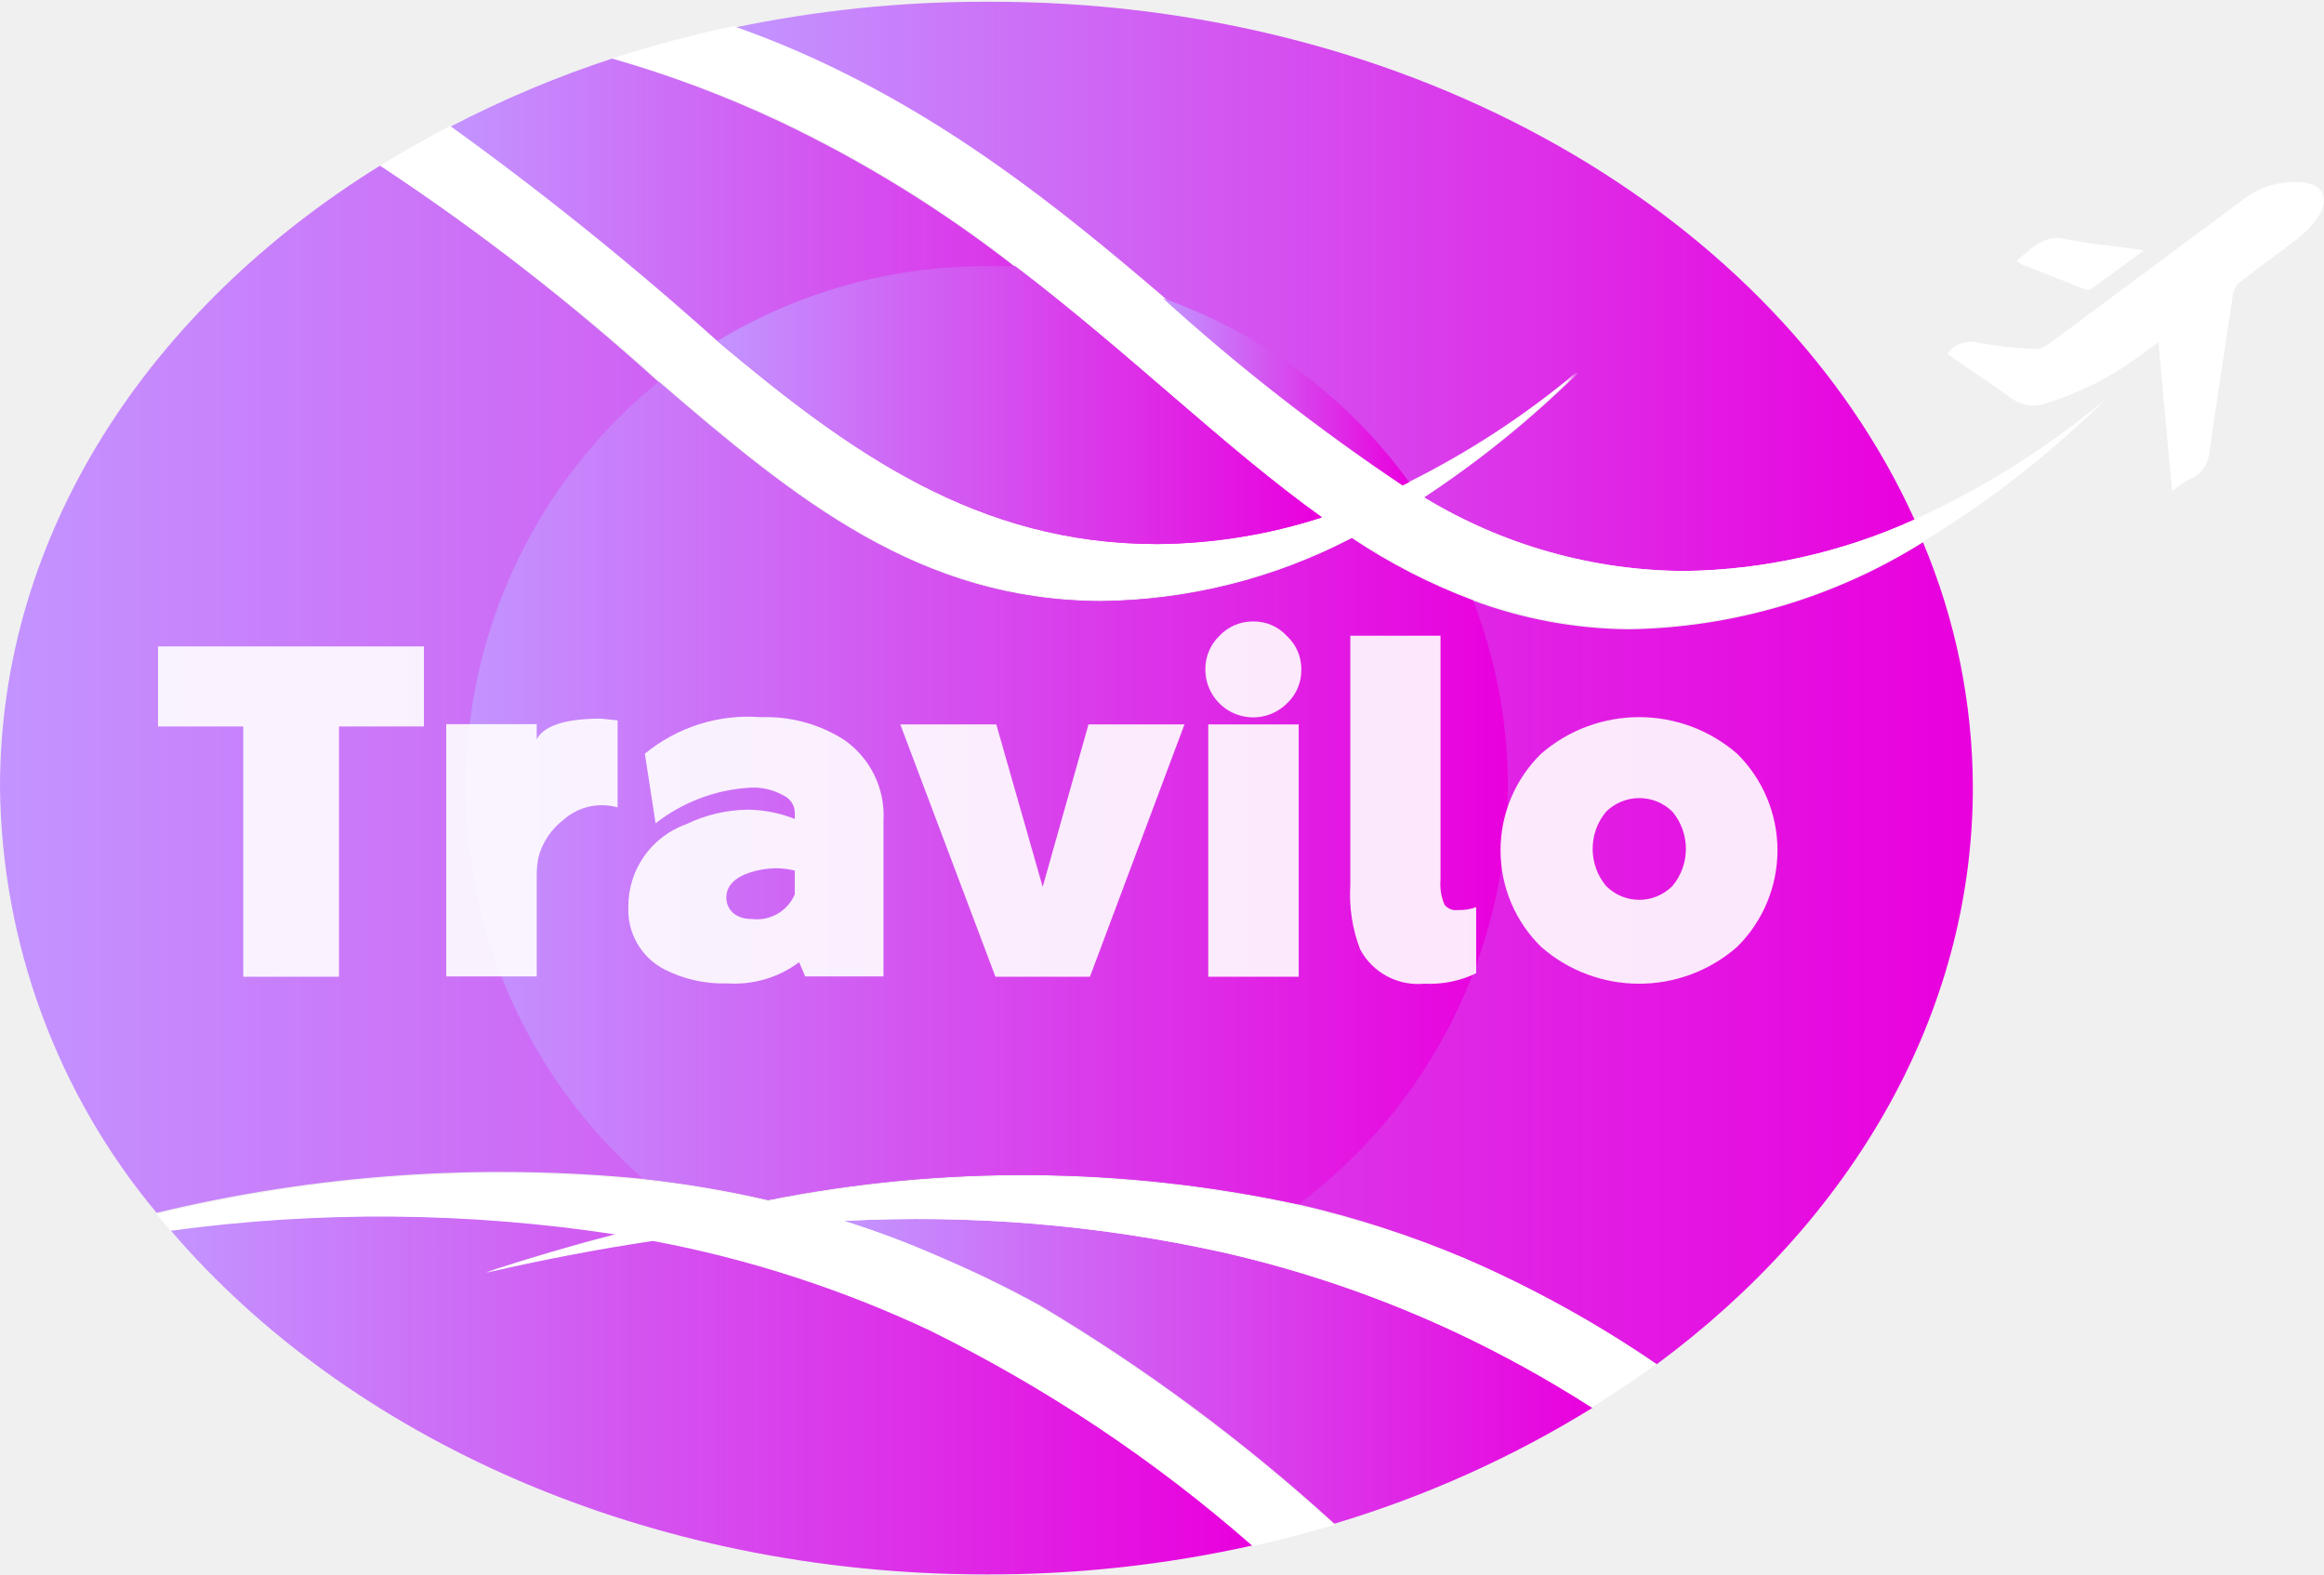
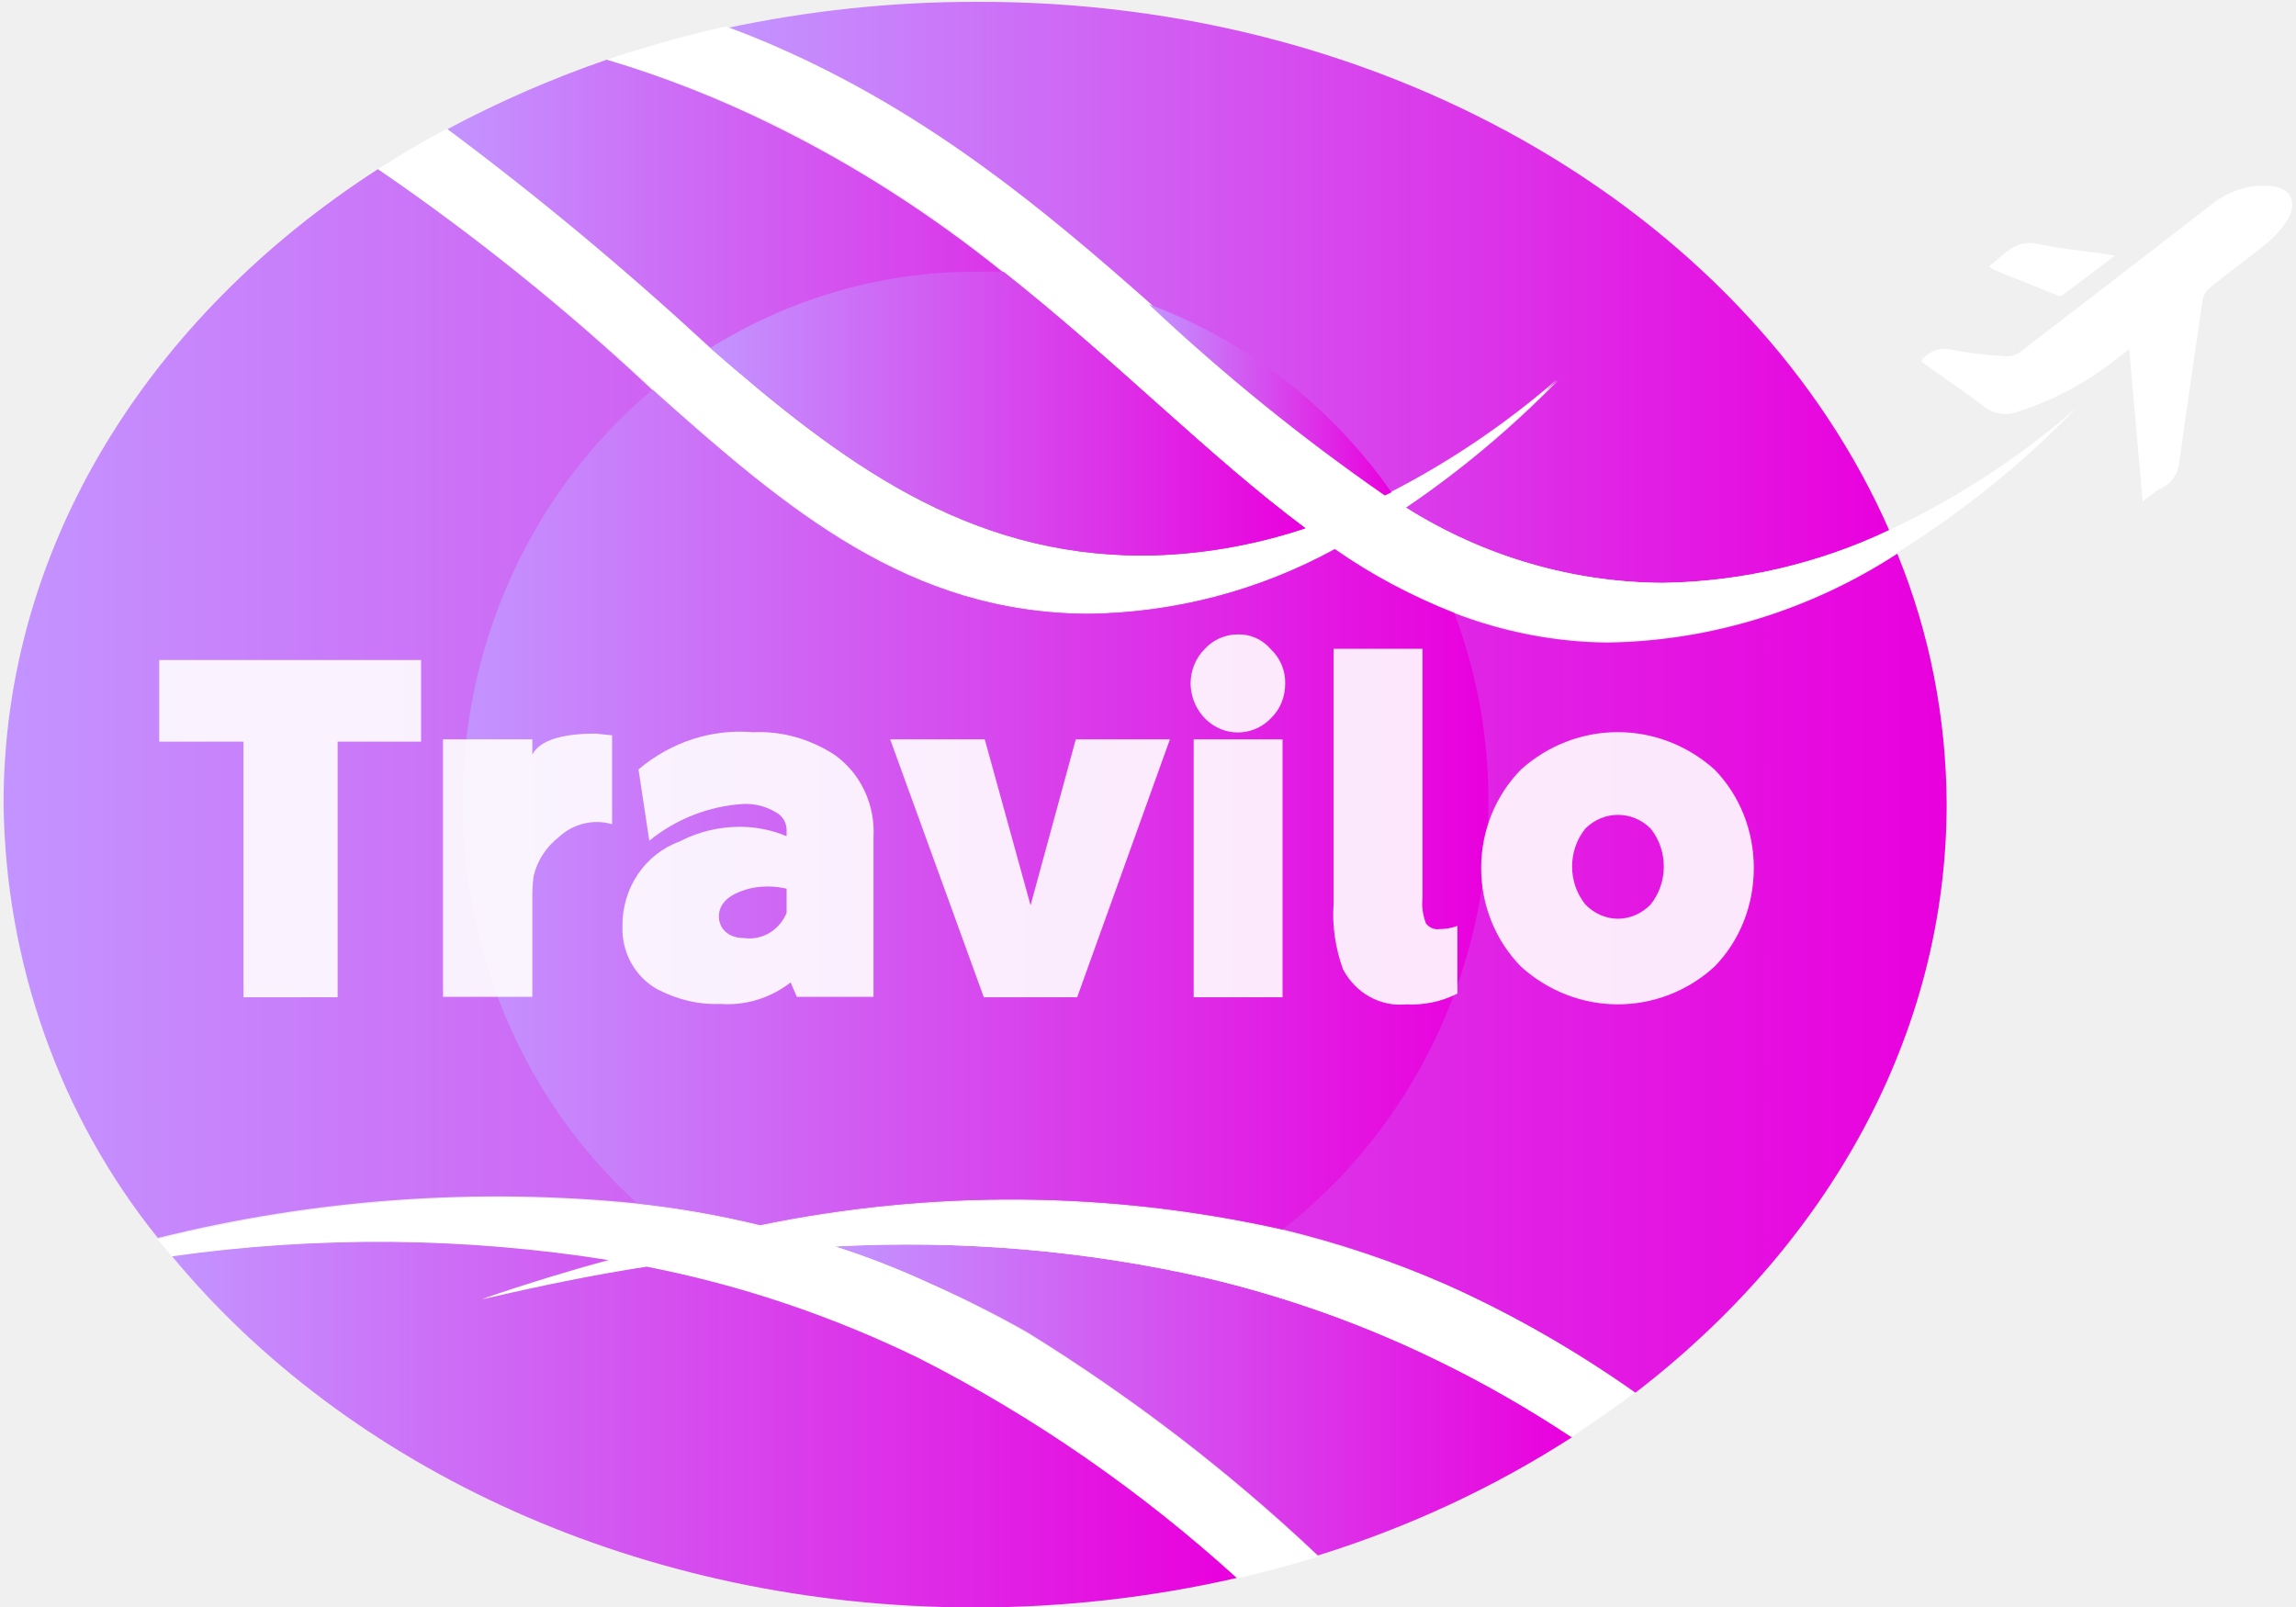
- <svg xmlns="http://www.w3.org/2000/svg" xmlns:xlink="http://www.w3.org/1999/xlink" id="Layer_1" data-name="Layer 1" viewBox="0 0 80.15 54.28">
+ <svg xmlns="http://www.w3.org/2000/svg" xmlns:xlink="http://www.w3.org/1999/xlink" width="px" height="px" viewBox="0 0 20 14" version="1.1">
  <defs>
-     <style>.cls-1{fill:url(#linear-gradient);}.cls-2{fill:url(#linear-gradient-2);}.cls-3{fill:url(#linear-gradient-3);}.cls-4{fill:url(#linear-gradient-4);}.cls-5{fill:url(#linear-gradient-5);}.cls-6{fill:#fff;}.cls-7{fill:url(#linear-gradient-6);}.cls-8{fill:url(#linear-gradient-7);}.cls-9{fill:url(#linear-gradient-8);}.cls-10{fill:url(#linear-gradient-9);}.cls-11{opacity:0.9;}</style>
-     <linearGradient id="linear-gradient" x1="60.79" y1="40.84" x2="60.95" y2="40.84" gradientUnits="userSpaceOnUse">
-       <stop offset="0" stop-color="#c394ff" />
-       <stop offset="1" stop-color="#e900dd" />
+     <linearGradient id="linear0" gradientUnits="userSpaceOnUse" x1="60.79" y1="40.84" x2="60.95" y2="40.84" gradientTransform="matrix(0.24871,0,0,0.257922,-2.924235,-6.115328)">
+       <stop offset="0" style="stop-color:rgb(76.471%,58.039%,100%);stop-opacity:1;" />
+       <stop offset="1" style="stop-color:rgb(91.373%,0%,86.667%);stop-opacity:1;" />
    </linearGradient>
-     <linearGradient id="linear-gradient-2" x1="41.03" y1="71" x2="66.82" y2="71" xlink:href="#linear-gradient" />
-     <linearGradient id="linear-gradient-3" x1="17.77" y1="71.8" x2="55.09" y2="71.8" xlink:href="#linear-gradient" />
-     <linearGradient id="linear-gradient-4" x1="37.19" y1="33.55" x2="77.92" y2="33.55" xlink:href="#linear-gradient" />
-     <linearGradient id="linear-gradient-5" x1="11.89" y1="50.09" x2="79.93" y2="50.09" xlink:href="#linear-gradient" />
-     <linearGradient id="linear-gradient-6" x1="27.44" y1="34.1" x2="57.48" y2="34.1" xlink:href="#linear-gradient" />
-     <linearGradient id="linear-gradient-7" x1="52.02" y1="37.2" x2="60.49" y2="37.2" xlink:href="#linear-gradient" />
-     <linearGradient id="linear-gradient-8" x1="36.63" y1="37.67" x2="57.48" y2="37.67" xlink:href="#linear-gradient" />
-     <linearGradient id="linear-gradient-9" x1="27.93" y1="51.05" x2="63.89" y2="51.05" xlink:href="#linear-gradient" />
+     <linearGradient id="linear1" gradientUnits="userSpaceOnUse" x1="41.03" y1="71" x2="66.82" y2="71" gradientTransform="matrix(0.24871,0,0,0.257922,-2.924235,-6.115328)">
+       <stop offset="0" style="stop-color:rgb(76.471%,58.039%,100%);stop-opacity:1;" />
+       <stop offset="1" style="stop-color:rgb(91.373%,0%,86.667%);stop-opacity:1;" />
+     </linearGradient>
+     <linearGradient id="linear2" gradientUnits="userSpaceOnUse" x1="17.77" y1="71.8" x2="55.09" y2="71.8" gradientTransform="matrix(0.24871,0,0,0.257922,-2.924235,-6.115328)">
+       <stop offset="0" style="stop-color:rgb(76.471%,58.039%,100%);stop-opacity:1;" />
+       <stop offset="1" style="stop-color:rgb(91.373%,0%,86.667%);stop-opacity:1;" />
+     </linearGradient>
+     <linearGradient id="linear3" gradientUnits="userSpaceOnUse" x1="37.19" y1="33.55" x2="77.92" y2="33.55" gradientTransform="matrix(0.24871,0,0,0.257922,-2.924235,-6.115328)">
+       <stop offset="0" style="stop-color:rgb(76.471%,58.039%,100%);stop-opacity:1;" />
+       <stop offset="1" style="stop-color:rgb(91.373%,0%,86.667%);stop-opacity:1;" />
+     </linearGradient>
+     <linearGradient id="linear4" gradientUnits="userSpaceOnUse" x1="11.89" y1="50.09" x2="79.93" y2="50.09" gradientTransform="matrix(0.24871,0,0,0.257922,-2.924235,-6.115328)">
+       <stop offset="0" style="stop-color:rgb(76.471%,58.039%,100%);stop-opacity:1;" />
+       <stop offset="1" style="stop-color:rgb(91.373%,0%,86.667%);stop-opacity:1;" />
+     </linearGradient>
+     <linearGradient id="linear5" gradientUnits="userSpaceOnUse" x1="27.44" y1="34.1" x2="57.48" y2="34.1" gradientTransform="matrix(0.24871,0,0,0.257922,-2.924235,-6.115328)">
+       <stop offset="0" style="stop-color:rgb(76.471%,58.039%,100%);stop-opacity:1;" />
+       <stop offset="1" style="stop-color:rgb(91.373%,0%,86.667%);stop-opacity:1;" />
+     </linearGradient>
+     <linearGradient id="linear6" gradientUnits="userSpaceOnUse" x1="52.02" y1="37.2" x2="60.49" y2="37.2" gradientTransform="matrix(0.24871,0,0,0.257922,-2.924235,-6.115328)">
+       <stop offset="0" style="stop-color:rgb(76.471%,58.039%,100%);stop-opacity:1;" />
+       <stop offset="1" style="stop-color:rgb(91.373%,0%,86.667%);stop-opacity:1;" />
+     </linearGradient>
+     <linearGradient id="linear7" gradientUnits="userSpaceOnUse" x1="36.63" y1="37.67" x2="57.48" y2="37.67" gradientTransform="matrix(0.24871,0,0,0.257922,-2.924235,-6.115328)">
+       <stop offset="0" style="stop-color:rgb(76.471%,58.039%,100%);stop-opacity:1;" />
+       <stop offset="1" style="stop-color:rgb(91.373%,0%,86.667%);stop-opacity:1;" />
+     </linearGradient>
+     <linearGradient id="linear8" gradientUnits="userSpaceOnUse" x1="27.93" y1="51.05" x2="63.89" y2="51.05" gradientTransform="matrix(0.24871,0,0,0.257922,-2.924235,-6.115328)">
+       <stop offset="0" style="stop-color:rgb(76.471%,58.039%,100%);stop-opacity:1;" />
+       <stop offset="1" style="stop-color:rgb(91.373%,0%,86.667%);stop-opacity:1;" />
+     </linearGradient>
+     <filter id="alpha" filterUnits="objectBoundingBox" x="0%" y="0%" width="100%" height="100%">
+       <feColorMatrix type="matrix" in="SourceGraphic" values="0 0 0 0 1 0 0 0 0 1 0 0 0 0 1 0 0 0 1 0" />
+     </filter>
+     <mask id="mask0">
+       <g filter="url(#alpha)">
+         <rect x="0" y="0" width="20" height="14" style="fill:rgb(0%,0%,0%);fill-opacity:0.902;stroke:none;" />
+       </g>
+     </mask>
+     <clipPath id="clip1">
+       <rect x="0" y="0" width="20" height="14" />
+     </clipPath>
+     <g id="surface5" clip-path="url(#clip1)">
+       <path style=" stroke:none;fill-rule:nonzero;fill:rgb(100%,100%,100%);fill-opacity:1;" d="M 3.668 6.461 L 2.941 6.461 L 2.941 8.688 L 2.121 8.688 L 2.121 6.461 L 1.387 6.461 L 1.387 5.75 L 3.668 5.75 Z M 3.668 6.461 " />
+       <path style=" stroke:none;fill-rule:nonzero;fill:rgb(100%,100%,100%);fill-opacity:1;" d="M 5.332 6.406 L 5.332 7.18 C 5.168 7.133 4.992 7.176 4.867 7.293 C 4.758 7.379 4.68 7.496 4.648 7.633 C 4.641 7.688 4.637 7.746 4.637 7.801 L 4.637 8.684 L 3.859 8.684 L 3.859 6.441 L 4.637 6.441 L 4.637 6.574 C 4.699 6.453 4.887 6.391 5.188 6.391 Z M 5.332 6.406 " />
+       <path style=" stroke:none;fill-rule:nonzero;fill:rgb(100%,100%,100%);fill-opacity:1;" d="M 7.273 6.578 C 7.5 6.742 7.625 7.012 7.609 7.297 L 7.609 8.684 L 6.941 8.684 L 6.887 8.559 C 6.711 8.695 6.496 8.762 6.277 8.746 C 6.082 8.754 5.895 8.707 5.723 8.617 C 5.531 8.508 5.414 8.297 5.422 8.07 C 5.418 7.738 5.617 7.441 5.918 7.332 C 6.082 7.246 6.262 7.203 6.445 7.203 C 6.582 7.203 6.723 7.23 6.852 7.285 L 6.852 7.223 C 6.848 7.156 6.809 7.102 6.754 7.074 C 6.668 7.023 6.57 7 6.473 7.004 C 6.176 7.023 5.891 7.133 5.656 7.324 L 5.562 6.703 C 5.844 6.465 6.199 6.348 6.559 6.379 C 6.812 6.367 7.059 6.438 7.273 6.578 Z M 6.48 8.172 C 6.637 8.195 6.789 8.105 6.852 7.953 L 6.852 7.742 C 6.797 7.73 6.746 7.723 6.691 7.723 C 6.613 7.723 6.535 7.734 6.461 7.762 C 6.332 7.809 6.262 7.883 6.262 7.984 C 6.262 8.082 6.336 8.172 6.48 8.172 Z M 6.48 8.172 " />
+       <path style=" stroke:none;fill-rule:nonzero;fill:rgb(100%,100%,100%);fill-opacity:1;" d="M 10.191 6.441 L 9.383 8.688 L 8.57 8.688 L 7.754 6.441 L 8.578 6.441 L 8.977 7.887 L 9.371 6.441 Z M 10.191 6.441 " />
+       <path style=" stroke:none;fill-rule:nonzero;fill:rgb(100%,100%,100%);fill-opacity:1;" d="M 11.07 5.656 C 11.152 5.734 11.199 5.844 11.195 5.957 C 11.195 6.07 11.152 6.18 11.07 6.258 C 10.953 6.379 10.777 6.414 10.625 6.348 C 10.473 6.281 10.375 6.129 10.371 5.957 C 10.371 5.844 10.414 5.734 10.492 5.656 C 10.566 5.574 10.672 5.527 10.781 5.527 C 10.891 5.523 10.996 5.57 11.07 5.656 Z M 10.398 8.688 L 10.398 6.441 L 11.172 6.441 L 11.172 8.688 Z M 10.398 8.688 " />
+       <path style=" stroke:none;fill-rule:nonzero;fill:rgb(100%,100%,100%);fill-opacity:1;" d="M 12.391 7.824 C 12.383 7.902 12.395 7.977 12.422 8.047 C 12.453 8.082 12.496 8.102 12.539 8.094 C 12.59 8.094 12.645 8.086 12.695 8.066 L 12.695 8.656 C 12.555 8.727 12.402 8.758 12.25 8.75 C 12.023 8.773 11.809 8.652 11.699 8.445 C 11.633 8.262 11.602 8.066 11.617 7.871 L 11.617 5.652 L 12.391 5.652 Z M 12.391 7.824 " />
+       <path style=" stroke:none;fill-rule:nonzero;fill:rgb(100%,100%,100%);fill-opacity:1;" d="M 14.934 6.703 C 15.156 6.93 15.277 7.238 15.277 7.562 C 15.277 7.887 15.156 8.195 14.934 8.422 C 14.453 8.859 13.734 8.859 13.25 8.422 C 13.027 8.195 12.902 7.887 12.902 7.562 C 12.902 7.238 13.027 6.93 13.25 6.703 C 13.734 6.27 14.449 6.27 14.934 6.703 Z M 13.809 7.219 C 13.656 7.41 13.656 7.688 13.809 7.879 C 13.883 7.957 13.988 8.004 14.094 8.004 C 14.199 8.004 14.305 7.957 14.379 7.879 C 14.531 7.688 14.531 7.41 14.379 7.219 C 14.219 7.059 13.969 7.059 13.809 7.219 Z M 13.809 7.219 " />
+     </g>
  </defs>
-   <path class="cls-1" d="M61,40.86l-.06,0-.1-.15Z" transform="translate(-11.89 -23.71)" />
-   <path class="cls-2" d="M66.82,72.25a37.17,37.17,0,0,1-8.91,4,62.74,62.74,0,0,0-10.16-7.53h0A37,37,0,0,0,44.18,67,31.73,31.73,0,0,0,41,65.81a48.66,48.66,0,0,1,13,1.07,39.65,39.65,0,0,1,8.15,2.79A41.15,41.15,0,0,1,66.82,72.25Z" transform="translate(-11.89 -23.71)" />
-   <path class="cls-3" d="M55.09,77a41.66,41.66,0,0,1-9.18,1c-11.7,0-22-4.7-28.14-11.87a53.69,53.69,0,0,1,15.37.13q-2.17.56-4.5,1.32,3-.69,5.77-1.1a39.67,39.67,0,0,1,9.53,3.08A51.14,51.14,0,0,1,55.09,77Z" transform="translate(-11.89 -23.71)" />
-   <path class="cls-4" d="M77.92,41.63A19.84,19.84,0,0,1,70,43.4,17.46,17.46,0,0,1,61,40.86a34.07,34.07,0,0,0,5.33-4.31,29.61,29.61,0,0,1-5.79,3.79l-.23.11A71.74,71.74,0,0,1,52,34s0,0,0,0c-3.65-3.12-7.66-6.36-12.93-8.6-.59-.25-1.22-.49-1.89-.73a42.07,42.07,0,0,1,8.72-.9C60.64,23.71,73.19,31.17,77.92,41.63Z" transform="translate(-11.89 -23.71)" />
-   <path class="cls-5" d="M79.93,50.85c0,7.86-4.19,14.94-10.9,19.9A39.15,39.15,0,0,0,62.4,67.1a34.16,34.16,0,0,0-5.73-1.86,45.09,45.09,0,0,0-18.29-.15,36.44,36.44,0,0,0-4.31-.73,50.61,50.61,0,0,0-16.78,1.17,23.28,23.28,0,0,1-5.4-14.68C11.89,42.14,17,34.38,25,29.42a80.68,80.68,0,0,1,9.59,7.45c4.78,4.12,9,7.54,15.25,7.57a19.14,19.14,0,0,0,8.66-2.17,20.3,20.3,0,0,0,4.17,2.14,15.78,15.78,0,0,0,5.38,1,19.63,19.63,0,0,0,10.16-3A21.91,21.91,0,0,1,79.93,50.85Z" transform="translate(-11.89 -23.71)" />
-   <path class="cls-6" d="M84.5,37.48a33.7,33.7,0,0,1-6.27,4.89,19.63,19.63,0,0,1-10.16,3,15.78,15.78,0,0,1-5.38-1,20.3,20.3,0,0,1-4.17-2.14,19.14,19.14,0,0,1-8.66,2.17c-6.21,0-10.47-3.45-15.25-7.57A80.68,80.68,0,0,0,25,29.42c.79-.48,1.59-.94,2.42-1.37a110.47,110.47,0,0,1,9.19,7.4c4.59,3.88,9,7,15.17,7a18.88,18.88,0,0,0,5.68-.92c-3.37-2.41-6.58-5.62-10.56-8.65a43.61,43.61,0,0,0-8.08-5A38.28,38.28,0,0,0,33,25.73a40.24,40.24,0,0,1,4.19-1.12c.67.24,1.3.48,1.89.73,5.27,2.24,9.28,5.48,12.93,8.6,0,0,0,0,0,0a71.74,71.74,0,0,0,8.24,6.5l.23-.11a29.61,29.61,0,0,0,5.79-3.79A34.07,34.07,0,0,1,61,40.86,17.46,17.46,0,0,0,70,43.4a19.84,19.84,0,0,0,7.9-1.77A28.78,28.78,0,0,0,84.5,37.48Z" transform="translate(-11.89 -23.71)" />
-   <path class="cls-7" d="M57.48,41.55a18.88,18.88,0,0,1-5.68.92c-6.19,0-10.58-3.14-15.17-7a110.47,110.47,0,0,0-9.19-7.4A37.15,37.15,0,0,1,33,25.73a38.28,38.28,0,0,1,5.84,2.2,43.61,43.61,0,0,1,8.08,5C50.9,35.93,54.11,39.14,57.48,41.55Z" transform="translate(-11.89 -23.71)" />
-   <path class="cls-8" d="M60.49,40.34l-.23.11A71.74,71.74,0,0,1,52,34,17.76,17.76,0,0,1,60.49,40.34Z" transform="translate(-11.89 -23.71)" />
-   <path class="cls-9" d="M57.48,41.55a18.88,18.88,0,0,1-5.68.92c-6.19,0-10.58-3.14-15.17-7a17.82,17.82,0,0,1,9.28-2.58c.34,0,.68,0,1,0C50.9,35.93,54.11,39.14,57.48,41.55Z" transform="translate(-11.89 -23.71)" />
-   <path class="cls-10" d="M63.89,50.85a18,18,0,0,1-7.22,14.39,45.09,45.09,0,0,0-18.29-.15,36.44,36.44,0,0,0-4.31-.73,18,18,0,0,1,.54-27.49c4.78,4.12,9,7.54,15.25,7.57a19.14,19.14,0,0,0,8.66-2.17,20.3,20.3,0,0,0,4.17,2.14A17.67,17.67,0,0,1,63.89,50.85Z" transform="translate(-11.89 -23.71)" />
-   <g class="cls-11">
-     <path class="cls-6" d="M26.51,48.76H23.58v8.63h-3.3V48.76H17.34V46h9.17Z" transform="translate(-11.89 -23.71)" />
-     <path class="cls-6" d="M33.19,48.55v3a2,2,0,0,0-1.87.43,2.4,2.4,0,0,0-.87,1.33,3.6,3.6,0,0,0-.05.64v3.43H27.28v-8.7H30.4v.52c.25-.47,1-.71,2.21-.71Z" transform="translate(-11.89 -23.71)" />
-     <path class="cls-6" d="M41,49.22A3.17,3.17,0,0,1,42.36,52v5.38h-2.7l-.21-.49a3.72,3.72,0,0,1-2.46.73,4.5,4.5,0,0,1-2.22-.5A2.31,2.31,0,0,1,33.56,55a3,3,0,0,1,2-2.87,5,5,0,0,1,2.11-.5,4.42,4.42,0,0,1,1.63.32v-.24a.66.66,0,0,0-.39-.57,2.08,2.08,0,0,0-1.13-.27A5.82,5.82,0,0,0,34.5,52.1l-.37-2.4a5.6,5.6,0,0,1,4-1.26A5,5,0,0,1,41,49.22ZM37.82,55.4a1.42,1.42,0,0,0,1.48-.85v-.82a2.74,2.74,0,0,0-.64-.08,3,3,0,0,0-.92.15c-.53.18-.8.47-.8.86S37.23,55.4,37.82,55.4Z" transform="translate(-11.89 -23.71)" />
-     <path class="cls-6" d="M52.74,48.69l-3.26,8.7H46.22l-3.28-8.7h3.31l1.6,5.6,1.58-5.6Z" transform="translate(-11.89 -23.71)" />
-     <path class="cls-6" d="M56.27,45.64a1.54,1.54,0,0,1,.5,1.17,1.56,1.56,0,0,1-.5,1.16,1.65,1.65,0,0,1-2.81-1.16,1.59,1.59,0,0,1,.48-1.17,1.57,1.57,0,0,1,1.17-.5A1.53,1.53,0,0,1,56.27,45.64ZM53.56,57.39v-8.7h3.12v8.7Z" transform="translate(-11.89 -23.71)" />
-     <path class="cls-6" d="M61.57,54.05a1.79,1.79,0,0,0,.14.86.5.5,0,0,0,.46.18,1.67,1.67,0,0,0,.63-.1v2.28a3.68,3.68,0,0,1-1.79.36,2.26,2.26,0,0,1-2.21-1.18,5.26,5.26,0,0,1-.34-2.22v-8.6h3.11Z" transform="translate(-11.89 -23.71)" />
-     <path class="cls-6" d="M71.8,49.7a4.68,4.68,0,0,1,0,6.66,5.13,5.13,0,0,1-6.76,0,4.66,4.66,0,0,1,0-6.66,5.16,5.16,0,0,1,6.76,0Zm-4.52,2a2,2,0,0,0,0,2.56,1.61,1.61,0,0,0,2.29,0,2,2,0,0,0,0-2.56,1.63,1.63,0,0,0-2.29,0Z" transform="translate(-11.89 -23.71)" />
+   <g id="surface1">
+     <path style=" stroke:none;fill-rule:nonzero;fill:url(#linear0);" d="M 12.246 4.422 L 12.23 4.422 L 12.207 4.383 Z M 12.246 4.422 " />
+     <path style=" stroke:none;fill-rule:nonzero;fill:url(#linear1);" d="M 13.695 12.52 C 13.004 12.965 12.258 13.309 11.48 13.551 C 10.703 12.816 9.855 12.168 8.953 11.609 C 8.664 11.445 8.367 11.297 8.062 11.164 C 7.805 11.047 7.543 10.945 7.273 10.859 C 8.359 10.801 9.445 10.891 10.508 11.133 C 11.203 11.297 11.883 11.539 12.531 11.855 C 12.934 12.051 13.32 12.273 13.695 12.52 Z M 13.695 12.52 " />
+     <path style=" stroke:none;fill-rule:nonzero;fill:url(#linear2);" d="M 10.777 13.746 C 10.027 13.918 9.262 14.004 8.492 14.004 C 5.586 14.004 3.023 12.789 1.496 10.941 C 2.766 10.762 4.051 10.773 5.316 10.973 C 4.957 11.07 4.586 11.184 4.199 11.316 C 4.695 11.195 5.176 11.102 5.633 11.031 C 6.453 11.191 7.25 11.457 8.004 11.824 C 9.004 12.336 9.938 12.98 10.777 13.746 Z M 10.777 13.746 " />
+     <path style=" stroke:none;fill-rule:nonzero;fill:url(#linear3);" d="M 16.457 4.621 C 15.836 4.914 15.164 5.07 14.484 5.078 C 13.695 5.074 12.922 4.848 12.246 4.422 C 12.723 4.102 13.168 3.727 13.574 3.312 C 13.133 3.695 12.648 4.023 12.133 4.289 L 12.074 4.316 C 11.348 3.816 10.656 3.262 10.008 2.652 C 9.102 1.848 8.105 1.012 6.793 0.438 C 6.645 0.371 6.488 0.309 6.324 0.246 C 7.035 0.094 7.762 0.016 8.492 0.016 C 12.156 0 15.277 1.926 16.457 4.621 Z M 16.457 4.621 " />
+     <path style=" stroke:none;fill-rule:nonzero;fill:url(#linear4);" d="M 16.957 7 C 16.957 9.027 15.914 10.852 14.246 12.133 C 13.727 11.766 13.172 11.449 12.594 11.191 C 12.137 10.988 11.656 10.828 11.172 10.711 C 9.672 10.375 8.125 10.363 6.621 10.672 C 6.27 10.586 5.91 10.523 5.551 10.484 C 4.152 10.344 2.742 10.445 1.375 10.785 C 0.52 9.723 0.047 8.387 0.031 7 C 0.031 4.754 1.305 2.754 3.293 1.473 C 4.133 2.051 4.93 2.691 5.68 3.395 C 6.867 4.457 7.918 5.34 9.473 5.348 C 10.223 5.34 10.961 5.148 11.625 4.785 C 11.949 5.012 12.297 5.195 12.664 5.34 C 13.09 5.504 13.543 5.594 14 5.598 C 14.895 5.586 15.77 5.316 16.527 4.824 C 16.809 5.512 16.953 6.254 16.957 7 Z M 16.957 7 " />
+     <path style=" stroke:none;fill-rule:nonzero;fill:rgb(100%,100%,100%);fill-opacity:1;" d="M 18.09 3.551 C 17.621 4.035 17.098 4.457 16.531 4.812 C 15.773 5.305 14.898 5.574 14.004 5.586 C 13.547 5.582 13.094 5.496 12.668 5.328 C 12.301 5.188 11.953 5 11.629 4.777 C 10.965 5.137 10.227 5.328 9.477 5.336 C 7.934 5.336 6.871 4.445 5.684 3.383 C 4.934 2.688 4.137 2.047 3.293 1.473 C 3.488 1.348 3.688 1.23 3.895 1.121 C 4.691 1.715 5.453 2.352 6.18 3.027 C 7.324 4.027 8.418 4.832 9.953 4.832 C 10.434 4.828 10.91 4.75 11.367 4.598 C 10.527 3.973 9.73 3.148 8.742 2.363 C 8.117 1.859 7.445 1.43 6.73 1.074 C 6.262 0.852 5.781 0.664 5.285 0.52 C 5.625 0.406 5.973 0.309 6.324 0.23 C 6.492 0.293 6.648 0.355 6.797 0.422 C 8.105 1 9.102 1.832 10.012 2.637 C 10.652 3.25 11.34 3.809 12.062 4.316 L 12.117 4.285 C 12.633 4.02 13.117 3.691 13.559 3.309 C 13.156 3.727 12.719 4.098 12.246 4.422 C 12.922 4.848 13.695 5.074 14.484 5.078 C 15.164 5.066 15.832 4.914 16.449 4.621 C 17.043 4.344 17.594 3.984 18.09 3.551 Z M 18.09 3.551 " />
+     <path style=" stroke:none;fill-rule:nonzero;fill:url(#linear5);" d="M 11.371 4.602 C 10.914 4.754 10.438 4.836 9.957 4.84 C 8.418 4.84 7.328 4.027 6.188 3.031 C 5.457 2.355 4.695 1.719 3.898 1.125 C 4.344 0.887 4.809 0.684 5.285 0.52 C 5.781 0.668 6.266 0.859 6.734 1.09 C 7.449 1.441 8.121 1.875 8.746 2.379 C 9.734 3.152 10.535 3.98 11.371 4.602 Z M 11.371 4.602 " />
+     <path style=" stroke:none;fill-rule:nonzero;fill:url(#linear6);" d="M 12.121 4.289 L 12.062 4.316 C 11.34 3.816 10.652 3.258 10.008 2.652 C 10.855 2.965 11.594 3.535 12.121 4.289 Z M 12.121 4.289 " />
+     <path style=" stroke:none;fill-rule:nonzero;fill:url(#linear7);" d="M 11.371 4.602 C 10.914 4.754 10.438 4.836 9.957 4.84 C 8.418 4.84 7.328 4.027 6.188 3.031 C 6.883 2.598 7.68 2.367 8.492 2.367 C 8.578 2.367 8.664 2.367 8.742 2.367 C 9.734 3.152 10.535 3.98 11.371 4.602 Z M 11.371 4.602 " />
+     <path style=" stroke:none;fill-rule:nonzero;fill:url(#linear8);" d="M 12.965 7 C 12.965 8.461 12.297 9.836 11.172 10.711 C 9.672 10.375 8.125 10.363 6.621 10.672 C 6.27 10.586 5.91 10.523 5.551 10.484 C 4.559 9.582 4.004 8.273 4.031 6.906 C 4.055 5.539 4.66 4.254 5.684 3.395 C 6.871 4.457 7.922 5.34 9.477 5.348 C 10.227 5.34 10.965 5.148 11.629 4.785 C 11.953 5.012 12.301 5.195 12.668 5.34 C 12.867 5.867 12.969 6.434 12.965 7 Z M 12.965 7 " />
+     <use xlink:href="#surface5" mask="url(#mask0)" />
+     <path style=" stroke:none;fill-rule:nonzero;fill:rgb(100%,100%,100%);fill-opacity:1;" d="M 14.238 12.133 C 14.062 12.27 13.875 12.391 13.688 12.52 C 13.316 12.273 12.93 12.051 12.527 11.855 C 11.883 11.539 11.203 11.297 10.508 11.133 C 9.445 10.891 8.359 10.801 7.273 10.859 C 7.543 10.945 7.805 11.047 8.062 11.164 C 8.367 11.301 8.664 11.453 8.953 11.621 C 9.855 12.176 10.703 12.828 11.48 13.562 C 11.25 13.633 11.016 13.695 10.777 13.75 C 9.938 12.988 9.004 12.34 8.004 11.832 C 7.25 11.465 6.453 11.195 5.633 11.035 C 5.176 11.105 4.699 11.203 4.199 11.32 C 4.586 11.188 4.957 11.074 5.316 10.98 C 4.051 10.777 2.766 10.766 1.496 10.945 L 1.375 10.797 C 2.742 10.457 4.152 10.352 5.551 10.496 C 5.91 10.535 6.27 10.598 6.621 10.684 C 8.125 10.375 9.672 10.387 11.172 10.723 C 11.656 10.836 12.133 10.992 12.594 11.191 C 13.172 11.449 13.719 11.766 14.238 12.133 Z M 14.238 12.133 " />
+     <path style=" stroke:none;fill-rule:nonzero;fill:rgb(100%,100%,100%);fill-opacity:1;" d="M 18.664 4.367 C 18.625 3.914 18.586 3.488 18.547 3.043 L 18.434 3.129 C 18.176 3.332 17.887 3.488 17.578 3.586 C 17.48 3.625 17.371 3.609 17.285 3.543 C 17.105 3.406 16.922 3.285 16.734 3.148 C 16.797 3.059 16.902 3.02 17.004 3.047 C 17.152 3.078 17.305 3.094 17.457 3.102 C 17.508 3.109 17.555 3.094 17.598 3.066 C 18.156 2.637 18.715 2.207 19.27 1.777 C 19.418 1.66 19.602 1.602 19.785 1.621 C 19.949 1.637 20.012 1.75 19.934 1.902 C 19.887 1.98 19.828 2.047 19.762 2.105 C 19.598 2.242 19.426 2.363 19.262 2.496 C 19.219 2.527 19.188 2.578 19.184 2.633 C 19.117 3.094 19.047 3.559 18.984 4.02 C 18.977 4.113 18.926 4.199 18.844 4.246 C 18.785 4.27 18.734 4.316 18.664 4.367 Z M 18.664 4.367 " />
+     <path style=" stroke:none;fill-rule:nonzero;fill:rgb(100%,100%,100%);fill-opacity:1;" d="M 17.328 2.32 C 17.457 2.219 17.555 2.082 17.75 2.125 C 17.941 2.168 18.152 2.184 18.352 2.215 C 18.375 2.219 18.398 2.223 18.422 2.227 L 17.969 2.57 C 17.949 2.582 17.93 2.582 17.914 2.57 L 17.371 2.352 C 17.371 2.352 17.348 2.336 17.328 2.32 Z M 17.328 2.32 " />
  </g>
-   <path class="cls-6" d="M69,70.75c-.7.53-1.45,1-2.21,1.5a41.15,41.15,0,0,0-4.66-2.58A39.65,39.65,0,0,0,54,66.88a48.66,48.66,0,0,0-13-1.07A31.73,31.73,0,0,1,44.18,67a37,37,0,0,1,3.57,1.76h0a62.74,62.74,0,0,1,10.16,7.53c-.92.27-1.86.52-2.82.73a51.14,51.14,0,0,0-11.15-7.44,39.67,39.67,0,0,0-9.53-3.08q-2.76.41-5.77,1.1,2.33-.77,4.5-1.32a53.69,53.69,0,0,0-15.37-.13l-.48-.58a50.61,50.61,0,0,1,16.78-1.17,36.44,36.44,0,0,1,4.31.73,45.09,45.09,0,0,1,18.29.15A34.16,34.16,0,0,1,62.4,67.1,39.15,39.15,0,0,1,69,70.75Z" transform="translate(-11.89 -23.71)" />
-   <path class="cls-6" d="M86.8,40.64c-.16-1.75-.31-3.4-.47-5.13l-.46.33a10.79,10.79,0,0,1-3.43,1.78,1.23,1.23,0,0,1-1.18-.18c-.72-.52-1.47-1-2.21-1.53a1,1,0,0,1,1.07-.38,14,14,0,0,0,1.83.21.86.86,0,0,0,.56-.14q3.38-2.51,6.73-5a2.88,2.88,0,0,1,2.07-.6c.66.06.91.49.59,1.08a2.89,2.89,0,0,1-.69.79c-.66.53-1.35,1-2,1.52a.68.68,0,0,0-.32.53c-.26,1.79-.55,3.58-.8,5.37a1.13,1.13,0,0,1-.56.89C87.28,40.27,87.09,40.44,86.8,40.64Z" transform="translate(-11.89 -23.71)" />
-   <path class="cls-6" d="M81.43,32.7c.52-.39.91-.92,1.69-.75s1.62.23,2.43.35a1.44,1.44,0,0,1,.27.05L84,33.68a.25.25,0,0,1-.22,0l-2.18-.86S81.51,32.77,81.43,32.7Z" transform="translate(-11.89 -23.71)" />
</svg>
